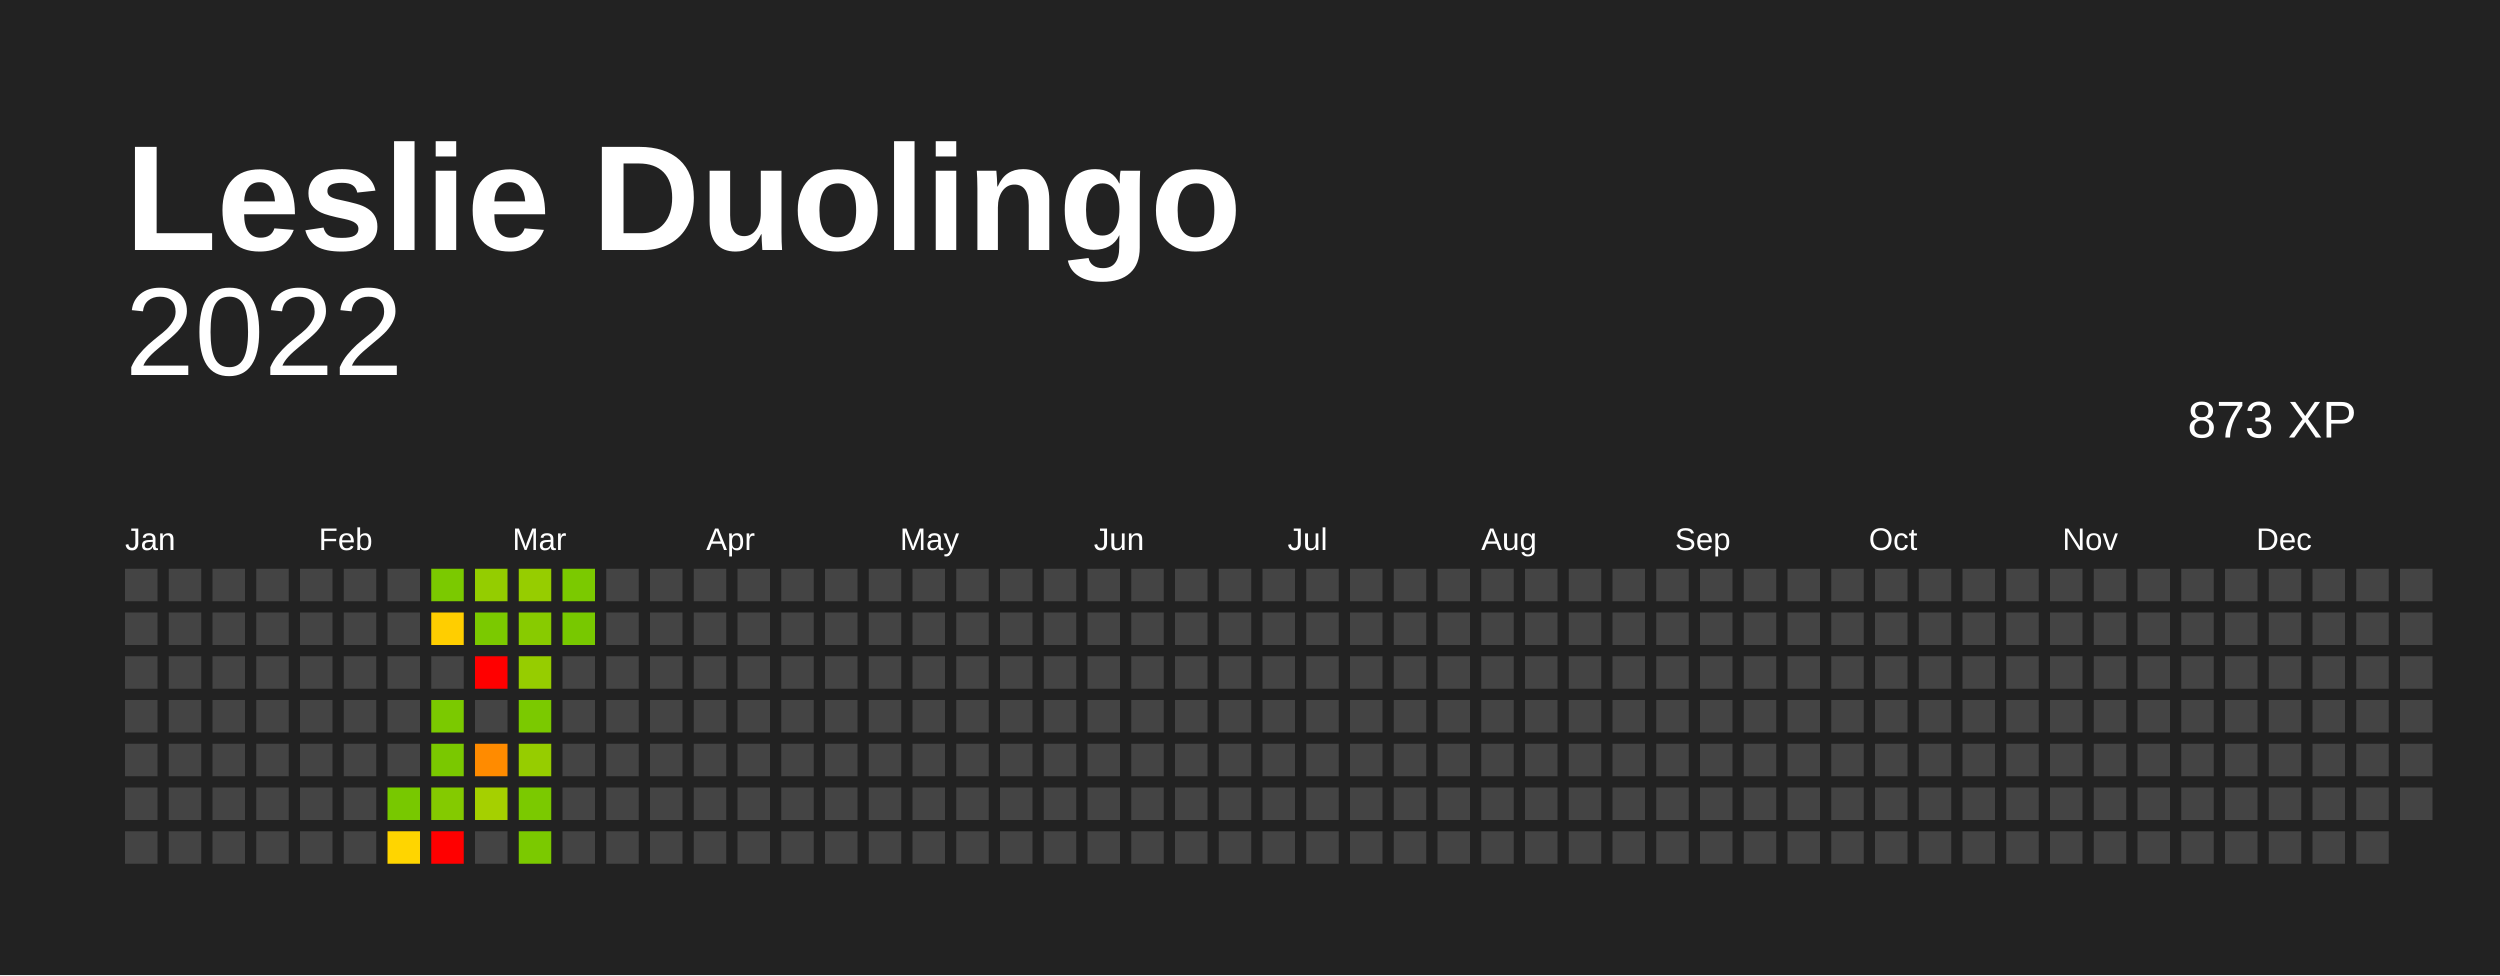
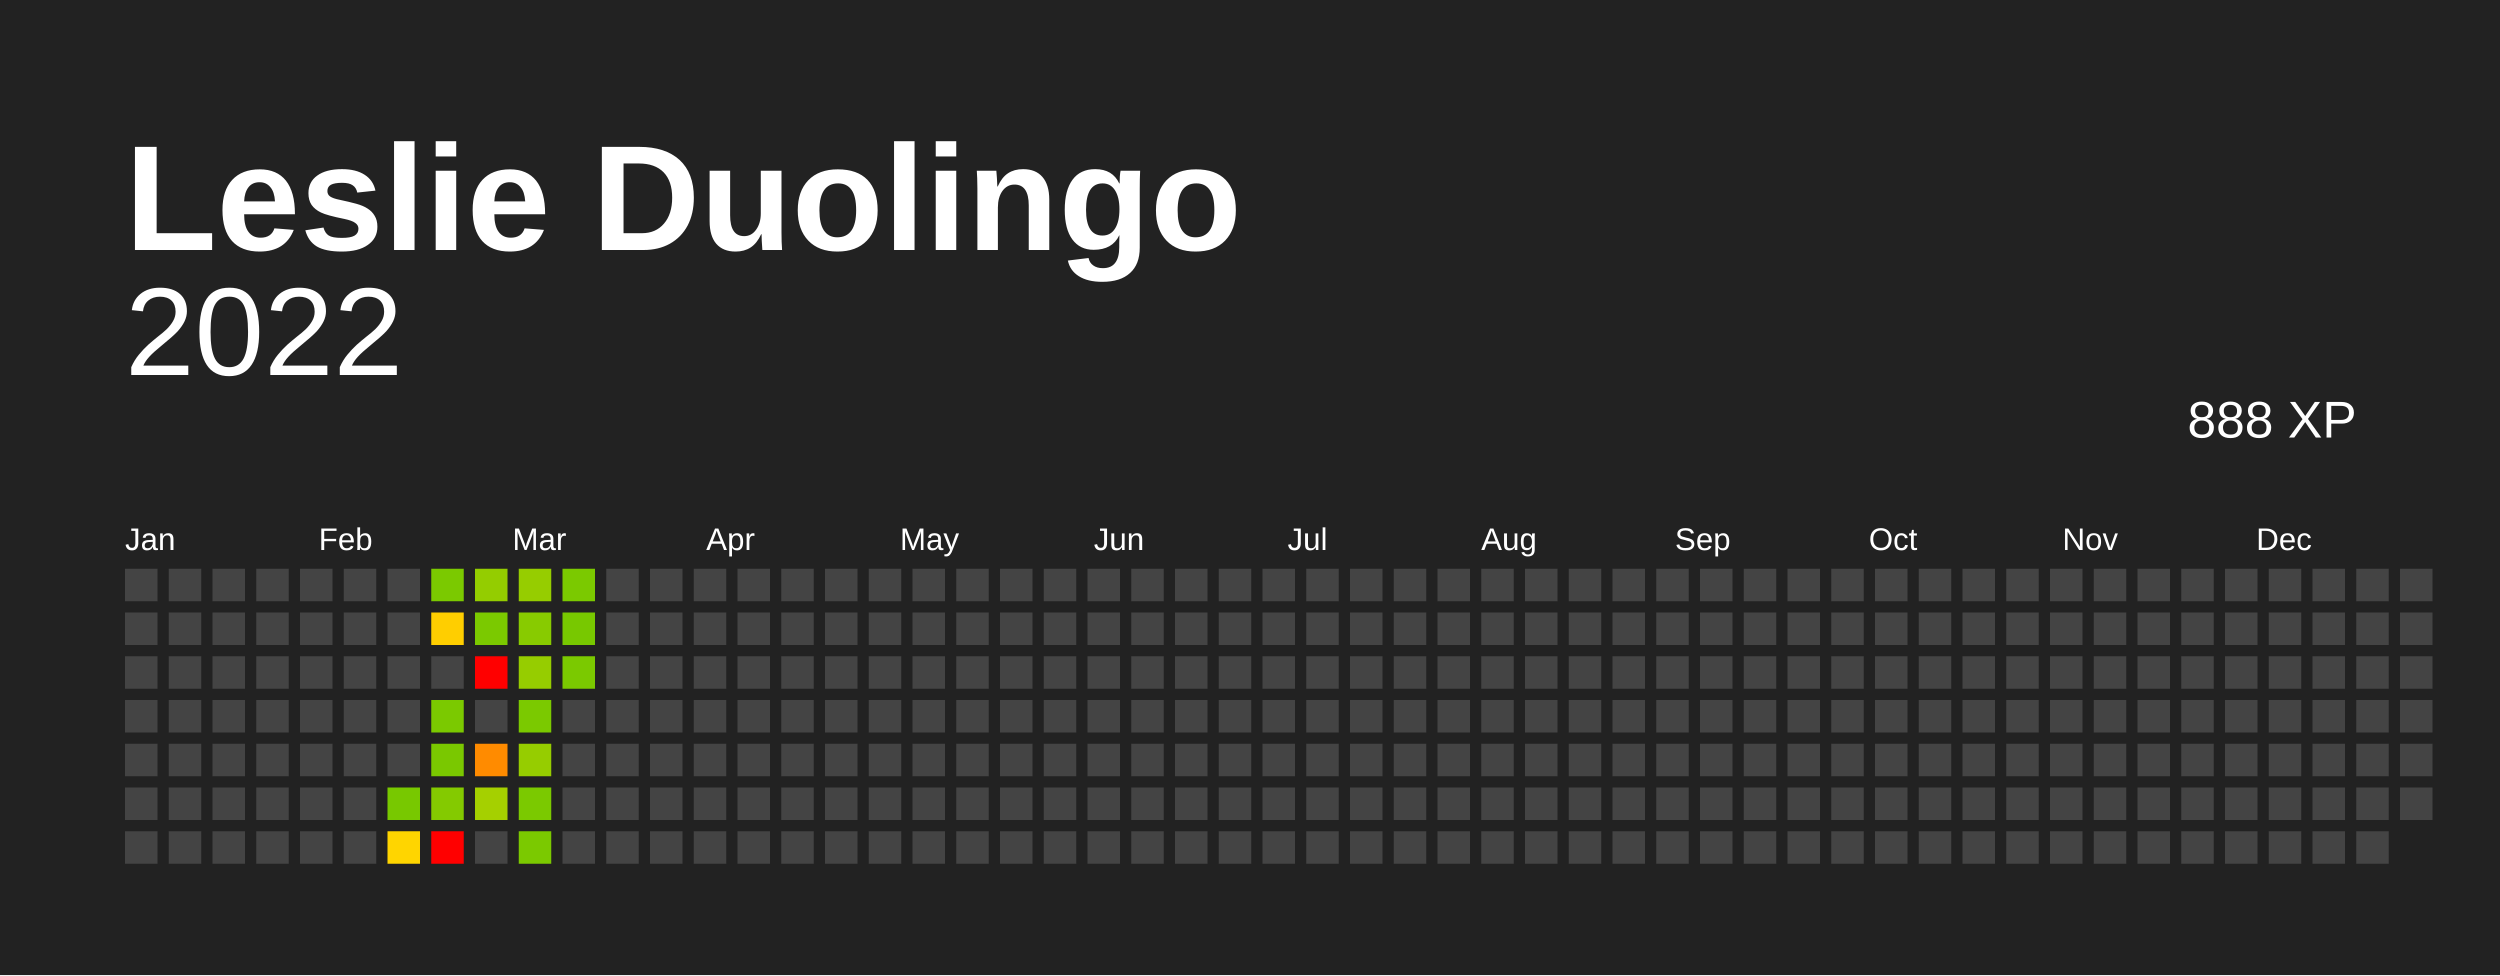
<svg xmlns="http://www.w3.org/2000/svg" baseProfile="full" height="78mm" version="1.1" viewBox="0,0,200,78" width="200mm">
  <defs />
  <rect fill="#222222" height="78" width="200" x="0" y="0" />
  <text fill="#FFFFFF" style="font-size:12px; font-family:Arial; font-weight:bold;" x="10" y="20">Leslie Duolingo</text>
  <text alignment-baseline="hanging" fill="#FFFFFF" style="font-size:10.0px; font-family:Arial;" x="10" y="30">2022</text>
-   <text alignment-baseline="hanging" fill="#FFFFFF" style="font-size:4.125px; font-family:Arial;" x="175" y="35">873 XP</text>
+   <text alignment-baseline="hanging" fill="#FFFFFF" style="font-size:4.125px; font-family:Arial;" x="175" y="35">888 XP</text>
  <text fill="#FFFFFF" style="font-size:2.5px; font-family:Arial" x="10.0" y="44">Jan</text>
  <text fill="#FFFFFF" style="font-size:2.5px; font-family:Arial" x="25.5" y="44">Feb</text>
  <text fill="#FFFFFF" style="font-size:2.5px; font-family:Arial" x="41.0" y="44">Mar</text>
  <text fill="#FFFFFF" style="font-size:2.5px; font-family:Arial" x="56.5" y="44">Apr</text>
  <text fill="#FFFFFF" style="font-size:2.5px; font-family:Arial" x="72.0" y="44">May</text>
  <text fill="#FFFFFF" style="font-size:2.5px; font-family:Arial" x="87.5" y="44">Jun</text>
  <text fill="#FFFFFF" style="font-size:2.5px; font-family:Arial" x="103.0" y="44">Jul</text>
  <text fill="#FFFFFF" style="font-size:2.5px; font-family:Arial" x="118.5" y="44">Aug</text>
  <text fill="#FFFFFF" style="font-size:2.5px; font-family:Arial" x="134.0" y="44">Sep</text>
  <text fill="#FFFFFF" style="font-size:2.5px; font-family:Arial" x="149.5" y="44">Oct</text>
  <text fill="#FFFFFF" style="font-size:2.5px; font-family:Arial" x="165.0" y="44">Nov</text>
  <text fill="#FFFFFF" style="font-size:2.5px; font-family:Arial" x="180.5" y="44">Dec</text>
  <rect fill="#444444" height="2.6" width="2.6" x="10.0" y="45.5" />
  <rect fill="#444444" height="2.6" width="2.6" x="10.0" y="49.0" />
  <rect fill="#444444" height="2.6" width="2.6" x="10.0" y="52.5" />
  <rect fill="#444444" height="2.6" width="2.6" x="10.0" y="56.0" />
  <rect fill="#444444" height="2.6" width="2.6" x="10.0" y="59.5" />
  <rect fill="#444444" height="2.6" width="2.6" x="10.0" y="63.0" />
  <rect fill="#444444" height="2.6" width="2.6" x="10.0" y="66.5" />
  <rect fill="#444444" height="2.6" width="2.6" x="13.5" y="45.5" />
  <rect fill="#444444" height="2.6" width="2.6" x="13.5" y="49.0" />
  <rect fill="#444444" height="2.6" width="2.6" x="13.5" y="52.5" />
  <rect fill="#444444" height="2.6" width="2.6" x="13.5" y="56.0" />
  <rect fill="#444444" height="2.6" width="2.6" x="13.5" y="59.5" />
  <rect fill="#444444" height="2.6" width="2.6" x="13.5" y="63.0" />
  <rect fill="#444444" height="2.6" width="2.6" x="13.5" y="66.5" />
  <rect fill="#444444" height="2.6" width="2.6" x="17.0" y="45.5" />
  <rect fill="#444444" height="2.6" width="2.6" x="17.0" y="49.0" />
  <rect fill="#444444" height="2.6" width="2.6" x="17.0" y="52.5" />
  <rect fill="#444444" height="2.6" width="2.6" x="17.0" y="56.0" />
  <rect fill="#444444" height="2.6" width="2.6" x="17.0" y="59.5" />
  <rect fill="#444444" height="2.6" width="2.6" x="17.0" y="63.0" />
  <rect fill="#444444" height="2.6" width="2.6" x="17.0" y="66.5" />
  <rect fill="#444444" height="2.6" width="2.6" x="20.5" y="45.5" />
  <rect fill="#444444" height="2.6" width="2.6" x="20.5" y="49.0" />
  <rect fill="#444444" height="2.6" width="2.6" x="20.5" y="52.5" />
  <rect fill="#444444" height="2.6" width="2.6" x="20.5" y="56.0" />
  <rect fill="#444444" height="2.6" width="2.6" x="20.5" y="59.5" />
  <rect fill="#444444" height="2.6" width="2.6" x="20.5" y="63.0" />
  <rect fill="#444444" height="2.6" width="2.6" x="20.5" y="66.5" />
  <rect fill="#444444" height="2.6" width="2.6" x="24.0" y="45.5" />
  <rect fill="#444444" height="2.6" width="2.6" x="24.0" y="49.0" />
  <rect fill="#444444" height="2.6" width="2.6" x="24.0" y="52.5" />
  <rect fill="#444444" height="2.6" width="2.6" x="24.0" y="56.0" />
  <rect fill="#444444" height="2.6" width="2.6" x="24.0" y="59.5" />
  <rect fill="#444444" height="2.6" width="2.6" x="24.0" y="63.0" />
  <rect fill="#444444" height="2.6" width="2.6" x="24.0" y="66.5" />
  <rect fill="#444444" height="2.6" width="2.6" x="27.5" y="45.5" />
  <rect fill="#444444" height="2.6" width="2.6" x="27.5" y="49.0" />
  <rect fill="#444444" height="2.6" width="2.6" x="27.5" y="52.5" />
  <rect fill="#444444" height="2.6" width="2.6" x="27.5" y="56.0" />
  <rect fill="#444444" height="2.6" width="2.6" x="27.5" y="59.5" />
  <rect fill="#444444" height="2.6" width="2.6" x="27.5" y="63.0" />
  <rect fill="#444444" height="2.6" width="2.6" x="27.5" y="66.5" />
  <rect fill="#444444" height="2.6" width="2.6" x="31.0" y="45.5" />
  <rect fill="#444444" height="2.6" width="2.6" x="31.0" y="49.0" />
  <rect fill="#444444" height="2.6" width="2.6" x="31.0" y="52.5" />
  <rect fill="#444444" height="2.6" width="2.6" x="31.0" y="56.0" />
  <rect fill="#444444" height="2.6" width="2.6" x="31.0" y="59.5" />
  <rect fill="#78c800" height="2.6" width="2.6" x="31.0" y="63.0" />
  <rect fill="#ffd500" height="2.6" width="2.6" x="31.0" y="66.5" />
  <rect fill="#7bc900" height="2.6" width="2.6" x="34.5" y="45.5" />
  <rect fill="#ffce00" height="2.6" width="2.6" x="34.5" y="49.0" />
  <rect fill="#444444" height="2.6" width="2.6" x="34.5" y="52.5" />
  <rect fill="#7bc900" height="2.6" width="2.6" x="34.5" y="56.0" />
  <rect fill="#7ac800" height="2.6" width="2.6" x="34.5" y="59.5" />
  <rect fill="#84ca00" height="2.6" width="2.6" x="34.5" y="63.0" />
  <rect fill="red" height="2.6" width="2.6" x="34.5" y="66.5" />
  <rect fill="#94cd00" height="2.6" width="2.6" x="38.0" y="45.5" />
  <rect fill="#7bc900" height="2.6" width="2.6" x="38.0" y="49.0" />
  <rect fill="red" height="2.6" width="2.6" x="38.0" y="52.5" />
  <rect fill="#444444" height="2.6" width="2.6" x="38.0" y="56.0" />
  <rect fill="#ff8b00" height="2.6" width="2.6" x="38.0" y="59.5" />
  <rect fill="#a5d000" height="2.6" width="2.6" x="38.0" y="63.0" />
  <rect fill="#444444" height="2.6" width="2.6" x="38.0" y="66.5" />
  <rect fill="#96cd00" height="2.6" width="2.6" x="41.5" y="45.5" />
  <rect fill="#88cb00" height="2.6" width="2.6" x="41.5" y="49.0" />
  <rect fill="#96cd00" height="2.6" width="2.6" x="41.5" y="52.5" />
  <rect fill="#7bc900" height="2.6" width="2.6" x="41.5" y="56.0" />
  <rect fill="#96cd00" height="2.6" width="2.6" x="41.5" y="59.5" />
  <rect fill="#7bc900" height="2.6" width="2.6" x="41.5" y="63.0" />
  <rect fill="#7bc900" height="2.6" width="2.6" x="41.5" y="66.5" />
  <rect fill="#7bc900" height="2.6" width="2.6" x="45.0" y="45.5" />
  <rect fill="#78c800" height="2.6" width="2.6" x="45.0" y="49.0" />
-   <rect fill="#444444" height="2.6" width="2.6" x="45.0" y="52.5" />
+   <rect fill="#7bc900" height="2.6" width="2.6" x="45.0" y="52.5" />
  <rect fill="#444444" height="2.6" width="2.6" x="45.0" y="56.0" />
  <rect fill="#444444" height="2.6" width="2.6" x="45.0" y="59.5" />
  <rect fill="#444444" height="2.6" width="2.6" x="45.0" y="63.0" />
  <rect fill="#444444" height="2.6" width="2.6" x="45.0" y="66.5" />
  <rect fill="#444444" height="2.6" width="2.6" x="48.5" y="45.5" />
  <rect fill="#444444" height="2.6" width="2.6" x="48.5" y="49.0" />
  <rect fill="#444444" height="2.6" width="2.6" x="48.5" y="52.5" />
  <rect fill="#444444" height="2.6" width="2.6" x="48.5" y="56.0" />
  <rect fill="#444444" height="2.6" width="2.6" x="48.5" y="59.5" />
  <rect fill="#444444" height="2.6" width="2.6" x="48.5" y="63.0" />
  <rect fill="#444444" height="2.6" width="2.6" x="48.5" y="66.5" />
  <rect fill="#444444" height="2.6" width="2.6" x="52.0" y="45.5" />
  <rect fill="#444444" height="2.6" width="2.6" x="52.0" y="49.0" />
  <rect fill="#444444" height="2.6" width="2.6" x="52.0" y="52.5" />
  <rect fill="#444444" height="2.6" width="2.6" x="52.0" y="56.0" />
  <rect fill="#444444" height="2.6" width="2.6" x="52.0" y="59.5" />
  <rect fill="#444444" height="2.6" width="2.6" x="52.0" y="63.0" />
  <rect fill="#444444" height="2.6" width="2.6" x="52.0" y="66.5" />
  <rect fill="#444444" height="2.6" width="2.6" x="55.5" y="45.5" />
  <rect fill="#444444" height="2.6" width="2.6" x="55.5" y="49.0" />
  <rect fill="#444444" height="2.6" width="2.6" x="55.5" y="52.5" />
  <rect fill="#444444" height="2.6" width="2.6" x="55.5" y="56.0" />
  <rect fill="#444444" height="2.6" width="2.6" x="55.5" y="59.5" />
  <rect fill="#444444" height="2.6" width="2.6" x="55.5" y="63.0" />
  <rect fill="#444444" height="2.6" width="2.6" x="55.5" y="66.5" />
  <rect fill="#444444" height="2.6" width="2.6" x="59.0" y="45.5" />
  <rect fill="#444444" height="2.6" width="2.6" x="59.0" y="49.0" />
  <rect fill="#444444" height="2.6" width="2.6" x="59.0" y="52.5" />
  <rect fill="#444444" height="2.6" width="2.6" x="59.0" y="56.0" />
  <rect fill="#444444" height="2.6" width="2.6" x="59.0" y="59.5" />
  <rect fill="#444444" height="2.6" width="2.6" x="59.0" y="63.0" />
  <rect fill="#444444" height="2.6" width="2.6" x="59.0" y="66.5" />
  <rect fill="#444444" height="2.6" width="2.6" x="62.5" y="45.5" />
  <rect fill="#444444" height="2.6" width="2.6" x="62.5" y="49.0" />
  <rect fill="#444444" height="2.6" width="2.6" x="62.5" y="52.5" />
  <rect fill="#444444" height="2.6" width="2.6" x="62.5" y="56.0" />
  <rect fill="#444444" height="2.6" width="2.6" x="62.5" y="59.5" />
  <rect fill="#444444" height="2.6" width="2.6" x="62.5" y="63.0" />
  <rect fill="#444444" height="2.6" width="2.6" x="62.5" y="66.5" />
  <rect fill="#444444" height="2.6" width="2.6" x="66.0" y="45.5" />
  <rect fill="#444444" height="2.6" width="2.6" x="66.0" y="49.0" />
  <rect fill="#444444" height="2.6" width="2.6" x="66.0" y="52.5" />
  <rect fill="#444444" height="2.6" width="2.6" x="66.0" y="56.0" />
  <rect fill="#444444" height="2.6" width="2.6" x="66.0" y="59.5" />
  <rect fill="#444444" height="2.6" width="2.6" x="66.0" y="63.0" />
  <rect fill="#444444" height="2.6" width="2.6" x="66.0" y="66.5" />
  <rect fill="#444444" height="2.6" width="2.6" x="69.5" y="45.5" />
  <rect fill="#444444" height="2.6" width="2.6" x="69.5" y="49.0" />
  <rect fill="#444444" height="2.6" width="2.6" x="69.5" y="52.5" />
  <rect fill="#444444" height="2.6" width="2.6" x="69.5" y="56.0" />
  <rect fill="#444444" height="2.6" width="2.6" x="69.5" y="59.5" />
  <rect fill="#444444" height="2.6" width="2.6" x="69.5" y="63.0" />
  <rect fill="#444444" height="2.6" width="2.6" x="69.5" y="66.5" />
  <rect fill="#444444" height="2.6" width="2.6" x="73.0" y="45.5" />
  <rect fill="#444444" height="2.6" width="2.6" x="73.0" y="49.0" />
  <rect fill="#444444" height="2.6" width="2.6" x="73.0" y="52.5" />
  <rect fill="#444444" height="2.6" width="2.6" x="73.0" y="56.0" />
  <rect fill="#444444" height="2.6" width="2.6" x="73.0" y="59.5" />
  <rect fill="#444444" height="2.6" width="2.6" x="73.0" y="63.0" />
  <rect fill="#444444" height="2.6" width="2.6" x="73.0" y="66.5" />
  <rect fill="#444444" height="2.6" width="2.6" x="76.5" y="45.5" />
  <rect fill="#444444" height="2.6" width="2.6" x="76.5" y="49.0" />
  <rect fill="#444444" height="2.6" width="2.6" x="76.5" y="52.5" />
  <rect fill="#444444" height="2.6" width="2.6" x="76.5" y="56.0" />
  <rect fill="#444444" height="2.6" width="2.6" x="76.5" y="59.5" />
  <rect fill="#444444" height="2.6" width="2.6" x="76.5" y="63.0" />
  <rect fill="#444444" height="2.6" width="2.6" x="76.5" y="66.5" />
  <rect fill="#444444" height="2.6" width="2.6" x="80.0" y="45.5" />
  <rect fill="#444444" height="2.6" width="2.6" x="80.0" y="49.0" />
  <rect fill="#444444" height="2.6" width="2.6" x="80.0" y="52.5" />
  <rect fill="#444444" height="2.6" width="2.6" x="80.0" y="56.0" />
  <rect fill="#444444" height="2.6" width="2.6" x="80.0" y="59.5" />
  <rect fill="#444444" height="2.6" width="2.6" x="80.0" y="63.0" />
  <rect fill="#444444" height="2.6" width="2.6" x="80.0" y="66.5" />
  <rect fill="#444444" height="2.6" width="2.6" x="83.5" y="45.5" />
  <rect fill="#444444" height="2.6" width="2.6" x="83.5" y="49.0" />
  <rect fill="#444444" height="2.6" width="2.6" x="83.5" y="52.5" />
  <rect fill="#444444" height="2.6" width="2.6" x="83.5" y="56.0" />
  <rect fill="#444444" height="2.6" width="2.6" x="83.5" y="59.5" />
  <rect fill="#444444" height="2.6" width="2.6" x="83.5" y="63.0" />
  <rect fill="#444444" height="2.6" width="2.6" x="83.5" y="66.5" />
  <rect fill="#444444" height="2.6" width="2.6" x="87.0" y="45.5" />
  <rect fill="#444444" height="2.6" width="2.6" x="87.0" y="49.0" />
  <rect fill="#444444" height="2.6" width="2.6" x="87.0" y="52.5" />
  <rect fill="#444444" height="2.6" width="2.6" x="87.0" y="56.0" />
  <rect fill="#444444" height="2.6" width="2.6" x="87.0" y="59.5" />
  <rect fill="#444444" height="2.6" width="2.6" x="87.0" y="63.0" />
  <rect fill="#444444" height="2.6" width="2.6" x="87.0" y="66.5" />
  <rect fill="#444444" height="2.6" width="2.6" x="90.5" y="45.5" />
  <rect fill="#444444" height="2.6" width="2.6" x="90.5" y="49.0" />
  <rect fill="#444444" height="2.6" width="2.6" x="90.5" y="52.5" />
  <rect fill="#444444" height="2.6" width="2.6" x="90.5" y="56.0" />
  <rect fill="#444444" height="2.6" width="2.6" x="90.5" y="59.5" />
  <rect fill="#444444" height="2.6" width="2.6" x="90.5" y="63.0" />
  <rect fill="#444444" height="2.6" width="2.6" x="90.5" y="66.5" />
  <rect fill="#444444" height="2.6" width="2.6" x="94.0" y="45.5" />
  <rect fill="#444444" height="2.6" width="2.6" x="94.0" y="49.0" />
  <rect fill="#444444" height="2.6" width="2.6" x="94.0" y="52.5" />
  <rect fill="#444444" height="2.6" width="2.6" x="94.0" y="56.0" />
  <rect fill="#444444" height="2.6" width="2.6" x="94.0" y="59.5" />
  <rect fill="#444444" height="2.6" width="2.6" x="94.0" y="63.0" />
  <rect fill="#444444" height="2.6" width="2.6" x="94.0" y="66.5" />
  <rect fill="#444444" height="2.6" width="2.6" x="97.5" y="45.5" />
  <rect fill="#444444" height="2.6" width="2.6" x="97.5" y="49.0" />
  <rect fill="#444444" height="2.6" width="2.6" x="97.5" y="52.5" />
  <rect fill="#444444" height="2.6" width="2.6" x="97.5" y="56.0" />
  <rect fill="#444444" height="2.6" width="2.6" x="97.5" y="59.5" />
  <rect fill="#444444" height="2.6" width="2.6" x="97.5" y="63.0" />
  <rect fill="#444444" height="2.6" width="2.6" x="97.5" y="66.5" />
  <rect fill="#444444" height="2.6" width="2.6" x="101.0" y="45.5" />
  <rect fill="#444444" height="2.6" width="2.6" x="101.0" y="49.0" />
  <rect fill="#444444" height="2.6" width="2.6" x="101.0" y="52.5" />
  <rect fill="#444444" height="2.6" width="2.6" x="101.0" y="56.0" />
  <rect fill="#444444" height="2.6" width="2.6" x="101.0" y="59.5" />
  <rect fill="#444444" height="2.6" width="2.6" x="101.0" y="63.0" />
  <rect fill="#444444" height="2.6" width="2.6" x="101.0" y="66.5" />
  <rect fill="#444444" height="2.6" width="2.6" x="104.5" y="45.5" />
  <rect fill="#444444" height="2.6" width="2.6" x="104.5" y="49.0" />
  <rect fill="#444444" height="2.6" width="2.6" x="104.5" y="52.5" />
  <rect fill="#444444" height="2.6" width="2.6" x="104.5" y="56.0" />
  <rect fill="#444444" height="2.6" width="2.6" x="104.5" y="59.5" />
  <rect fill="#444444" height="2.6" width="2.6" x="104.5" y="63.0" />
  <rect fill="#444444" height="2.6" width="2.6" x="104.5" y="66.5" />
  <rect fill="#444444" height="2.6" width="2.6" x="108.0" y="45.5" />
  <rect fill="#444444" height="2.6" width="2.6" x="108.0" y="49.0" />
  <rect fill="#444444" height="2.6" width="2.6" x="108.0" y="52.5" />
  <rect fill="#444444" height="2.6" width="2.6" x="108.0" y="56.0" />
  <rect fill="#444444" height="2.6" width="2.6" x="108.0" y="59.5" />
  <rect fill="#444444" height="2.6" width="2.6" x="108.0" y="63.0" />
  <rect fill="#444444" height="2.6" width="2.6" x="108.0" y="66.5" />
  <rect fill="#444444" height="2.6" width="2.6" x="111.5" y="45.5" />
  <rect fill="#444444" height="2.6" width="2.6" x="111.5" y="49.0" />
  <rect fill="#444444" height="2.6" width="2.6" x="111.5" y="52.5" />
  <rect fill="#444444" height="2.6" width="2.6" x="111.5" y="56.0" />
  <rect fill="#444444" height="2.6" width="2.6" x="111.5" y="59.5" />
  <rect fill="#444444" height="2.6" width="2.6" x="111.5" y="63.0" />
  <rect fill="#444444" height="2.6" width="2.6" x="111.5" y="66.5" />
  <rect fill="#444444" height="2.6" width="2.6" x="115.0" y="45.5" />
  <rect fill="#444444" height="2.6" width="2.6" x="115.0" y="49.0" />
  <rect fill="#444444" height="2.6" width="2.6" x="115.0" y="52.5" />
  <rect fill="#444444" height="2.6" width="2.6" x="115.0" y="56.0" />
  <rect fill="#444444" height="2.6" width="2.6" x="115.0" y="59.5" />
  <rect fill="#444444" height="2.6" width="2.6" x="115.0" y="63.0" />
  <rect fill="#444444" height="2.6" width="2.6" x="115.0" y="66.5" />
  <rect fill="#444444" height="2.6" width="2.6" x="118.5" y="45.5" />
  <rect fill="#444444" height="2.6" width="2.6" x="118.5" y="49.0" />
  <rect fill="#444444" height="2.6" width="2.6" x="118.5" y="52.5" />
  <rect fill="#444444" height="2.6" width="2.6" x="118.5" y="56.0" />
  <rect fill="#444444" height="2.6" width="2.6" x="118.5" y="59.5" />
  <rect fill="#444444" height="2.6" width="2.6" x="118.5" y="63.0" />
  <rect fill="#444444" height="2.6" width="2.6" x="118.5" y="66.5" />
  <rect fill="#444444" height="2.6" width="2.6" x="122.0" y="45.5" />
  <rect fill="#444444" height="2.6" width="2.6" x="122.0" y="49.0" />
  <rect fill="#444444" height="2.6" width="2.6" x="122.0" y="52.5" />
  <rect fill="#444444" height="2.6" width="2.6" x="122.0" y="56.0" />
  <rect fill="#444444" height="2.6" width="2.6" x="122.0" y="59.5" />
  <rect fill="#444444" height="2.6" width="2.6" x="122.0" y="63.0" />
  <rect fill="#444444" height="2.6" width="2.6" x="122.0" y="66.5" />
  <rect fill="#444444" height="2.6" width="2.6" x="125.5" y="45.5" />
  <rect fill="#444444" height="2.6" width="2.6" x="125.5" y="49.0" />
  <rect fill="#444444" height="2.6" width="2.6" x="125.5" y="52.5" />
  <rect fill="#444444" height="2.6" width="2.6" x="125.5" y="56.0" />
  <rect fill="#444444" height="2.6" width="2.6" x="125.5" y="59.5" />
  <rect fill="#444444" height="2.6" width="2.6" x="125.5" y="63.0" />
  <rect fill="#444444" height="2.6" width="2.6" x="125.5" y="66.5" />
  <rect fill="#444444" height="2.6" width="2.6" x="129.0" y="45.5" />
  <rect fill="#444444" height="2.6" width="2.6" x="129.0" y="49.0" />
  <rect fill="#444444" height="2.6" width="2.6" x="129.0" y="52.5" />
  <rect fill="#444444" height="2.6" width="2.6" x="129.0" y="56.0" />
  <rect fill="#444444" height="2.6" width="2.6" x="129.0" y="59.5" />
  <rect fill="#444444" height="2.6" width="2.6" x="129.0" y="63.0" />
  <rect fill="#444444" height="2.6" width="2.6" x="129.0" y="66.5" />
  <rect fill="#444444" height="2.6" width="2.6" x="132.5" y="45.5" />
  <rect fill="#444444" height="2.6" width="2.6" x="132.5" y="49.0" />
  <rect fill="#444444" height="2.6" width="2.6" x="132.5" y="52.5" />
  <rect fill="#444444" height="2.6" width="2.6" x="132.5" y="56.0" />
  <rect fill="#444444" height="2.6" width="2.6" x="132.5" y="59.5" />
  <rect fill="#444444" height="2.6" width="2.6" x="132.5" y="63.0" />
  <rect fill="#444444" height="2.6" width="2.6" x="132.5" y="66.5" />
  <rect fill="#444444" height="2.6" width="2.6" x="136.0" y="45.5" />
  <rect fill="#444444" height="2.6" width="2.6" x="136.0" y="49.0" />
  <rect fill="#444444" height="2.6" width="2.6" x="136.0" y="52.5" />
  <rect fill="#444444" height="2.6" width="2.6" x="136.0" y="56.0" />
  <rect fill="#444444" height="2.6" width="2.6" x="136.0" y="59.5" />
  <rect fill="#444444" height="2.6" width="2.6" x="136.0" y="63.0" />
  <rect fill="#444444" height="2.6" width="2.6" x="136.0" y="66.5" />
  <rect fill="#444444" height="2.6" width="2.6" x="139.5" y="45.5" />
  <rect fill="#444444" height="2.6" width="2.6" x="139.5" y="49.0" />
  <rect fill="#444444" height="2.6" width="2.6" x="139.5" y="52.5" />
  <rect fill="#444444" height="2.6" width="2.6" x="139.5" y="56.0" />
  <rect fill="#444444" height="2.6" width="2.6" x="139.5" y="59.5" />
  <rect fill="#444444" height="2.6" width="2.6" x="139.5" y="63.0" />
  <rect fill="#444444" height="2.6" width="2.6" x="139.5" y="66.5" />
  <rect fill="#444444" height="2.6" width="2.6" x="143.0" y="45.5" />
  <rect fill="#444444" height="2.6" width="2.6" x="143.0" y="49.0" />
  <rect fill="#444444" height="2.6" width="2.6" x="143.0" y="52.5" />
  <rect fill="#444444" height="2.6" width="2.6" x="143.0" y="56.0" />
  <rect fill="#444444" height="2.6" width="2.6" x="143.0" y="59.5" />
  <rect fill="#444444" height="2.6" width="2.6" x="143.0" y="63.0" />
  <rect fill="#444444" height="2.6" width="2.6" x="143.0" y="66.5" />
  <rect fill="#444444" height="2.6" width="2.6" x="146.5" y="45.5" />
  <rect fill="#444444" height="2.6" width="2.6" x="146.5" y="49.0" />
  <rect fill="#444444" height="2.6" width="2.6" x="146.5" y="52.5" />
  <rect fill="#444444" height="2.6" width="2.6" x="146.5" y="56.0" />
  <rect fill="#444444" height="2.6" width="2.6" x="146.5" y="59.5" />
  <rect fill="#444444" height="2.6" width="2.6" x="146.5" y="63.0" />
  <rect fill="#444444" height="2.6" width="2.6" x="146.5" y="66.5" />
  <rect fill="#444444" height="2.6" width="2.6" x="150.0" y="45.5" />
  <rect fill="#444444" height="2.6" width="2.6" x="150.0" y="49.0" />
  <rect fill="#444444" height="2.6" width="2.6" x="150.0" y="52.5" />
  <rect fill="#444444" height="2.6" width="2.6" x="150.0" y="56.0" />
  <rect fill="#444444" height="2.6" width="2.6" x="150.0" y="59.5" />
  <rect fill="#444444" height="2.6" width="2.6" x="150.0" y="63.0" />
  <rect fill="#444444" height="2.6" width="2.6" x="150.0" y="66.5" />
  <rect fill="#444444" height="2.6" width="2.6" x="153.5" y="45.5" />
  <rect fill="#444444" height="2.6" width="2.6" x="153.5" y="49.0" />
  <rect fill="#444444" height="2.6" width="2.6" x="153.5" y="52.5" />
  <rect fill="#444444" height="2.6" width="2.6" x="153.5" y="56.0" />
  <rect fill="#444444" height="2.6" width="2.6" x="153.5" y="59.5" />
  <rect fill="#444444" height="2.6" width="2.6" x="153.5" y="63.0" />
  <rect fill="#444444" height="2.6" width="2.6" x="153.5" y="66.5" />
  <rect fill="#444444" height="2.6" width="2.6" x="157.0" y="45.5" />
  <rect fill="#444444" height="2.6" width="2.6" x="157.0" y="49.0" />
  <rect fill="#444444" height="2.6" width="2.6" x="157.0" y="52.5" />
  <rect fill="#444444" height="2.6" width="2.6" x="157.0" y="56.0" />
  <rect fill="#444444" height="2.6" width="2.6" x="157.0" y="59.5" />
  <rect fill="#444444" height="2.6" width="2.6" x="157.0" y="63.0" />
  <rect fill="#444444" height="2.6" width="2.6" x="157.0" y="66.5" />
  <rect fill="#444444" height="2.6" width="2.6" x="160.5" y="45.5" />
  <rect fill="#444444" height="2.6" width="2.6" x="160.5" y="49.0" />
  <rect fill="#444444" height="2.6" width="2.6" x="160.5" y="52.5" />
  <rect fill="#444444" height="2.6" width="2.6" x="160.5" y="56.0" />
  <rect fill="#444444" height="2.6" width="2.6" x="160.5" y="59.5" />
  <rect fill="#444444" height="2.6" width="2.6" x="160.5" y="63.0" />
  <rect fill="#444444" height="2.6" width="2.6" x="160.5" y="66.5" />
  <rect fill="#444444" height="2.6" width="2.6" x="164.0" y="45.5" />
  <rect fill="#444444" height="2.6" width="2.6" x="164.0" y="49.0" />
  <rect fill="#444444" height="2.6" width="2.6" x="164.0" y="52.5" />
  <rect fill="#444444" height="2.6" width="2.6" x="164.0" y="56.0" />
  <rect fill="#444444" height="2.6" width="2.6" x="164.0" y="59.5" />
  <rect fill="#444444" height="2.6" width="2.6" x="164.0" y="63.0" />
  <rect fill="#444444" height="2.6" width="2.6" x="164.0" y="66.5" />
  <rect fill="#444444" height="2.6" width="2.6" x="167.5" y="45.5" />
  <rect fill="#444444" height="2.6" width="2.6" x="167.5" y="49.0" />
  <rect fill="#444444" height="2.6" width="2.6" x="167.5" y="52.5" />
  <rect fill="#444444" height="2.6" width="2.6" x="167.5" y="56.0" />
  <rect fill="#444444" height="2.6" width="2.6" x="167.5" y="59.5" />
  <rect fill="#444444" height="2.6" width="2.6" x="167.5" y="63.0" />
  <rect fill="#444444" height="2.6" width="2.6" x="167.5" y="66.5" />
  <rect fill="#444444" height="2.6" width="2.6" x="171.0" y="45.5" />
  <rect fill="#444444" height="2.6" width="2.6" x="171.0" y="49.0" />
  <rect fill="#444444" height="2.6" width="2.6" x="171.0" y="52.5" />
  <rect fill="#444444" height="2.6" width="2.6" x="171.0" y="56.0" />
  <rect fill="#444444" height="2.6" width="2.6" x="171.0" y="59.5" />
  <rect fill="#444444" height="2.6" width="2.6" x="171.0" y="63.0" />
  <rect fill="#444444" height="2.6" width="2.6" x="171.0" y="66.5" />
  <rect fill="#444444" height="2.6" width="2.6" x="174.5" y="45.5" />
  <rect fill="#444444" height="2.6" width="2.6" x="174.5" y="49.0" />
  <rect fill="#444444" height="2.6" width="2.6" x="174.5" y="52.5" />
  <rect fill="#444444" height="2.6" width="2.6" x="174.5" y="56.0" />
  <rect fill="#444444" height="2.6" width="2.6" x="174.5" y="59.5" />
  <rect fill="#444444" height="2.6" width="2.6" x="174.5" y="63.0" />
  <rect fill="#444444" height="2.6" width="2.6" x="174.5" y="66.5" />
  <rect fill="#444444" height="2.6" width="2.6" x="178.0" y="45.5" />
  <rect fill="#444444" height="2.6" width="2.6" x="178.0" y="49.0" />
  <rect fill="#444444" height="2.6" width="2.6" x="178.0" y="52.5" />
  <rect fill="#444444" height="2.6" width="2.6" x="178.0" y="56.0" />
  <rect fill="#444444" height="2.6" width="2.6" x="178.0" y="59.5" />
  <rect fill="#444444" height="2.6" width="2.6" x="178.0" y="63.0" />
  <rect fill="#444444" height="2.6" width="2.6" x="178.0" y="66.5" />
  <rect fill="#444444" height="2.6" width="2.6" x="181.5" y="45.5" />
  <rect fill="#444444" height="2.6" width="2.6" x="181.5" y="49.0" />
  <rect fill="#444444" height="2.6" width="2.6" x="181.5" y="52.5" />
  <rect fill="#444444" height="2.6" width="2.6" x="181.5" y="56.0" />
  <rect fill="#444444" height="2.6" width="2.6" x="181.5" y="59.5" />
  <rect fill="#444444" height="2.6" width="2.6" x="181.5" y="63.0" />
  <rect fill="#444444" height="2.6" width="2.6" x="181.5" y="66.5" />
  <rect fill="#444444" height="2.6" width="2.6" x="185.0" y="45.5" />
  <rect fill="#444444" height="2.6" width="2.6" x="185.0" y="49.0" />
  <rect fill="#444444" height="2.6" width="2.6" x="185.0" y="52.5" />
  <rect fill="#444444" height="2.6" width="2.6" x="185.0" y="56.0" />
  <rect fill="#444444" height="2.6" width="2.6" x="185.0" y="59.5" />
  <rect fill="#444444" height="2.6" width="2.6" x="185.0" y="63.0" />
  <rect fill="#444444" height="2.6" width="2.6" x="185.0" y="66.5" />
  <rect fill="#444444" height="2.6" width="2.6" x="188.5" y="45.5" />
  <rect fill="#444444" height="2.6" width="2.6" x="188.5" y="49.0" />
  <rect fill="#444444" height="2.6" width="2.6" x="188.5" y="52.5" />
  <rect fill="#444444" height="2.6" width="2.6" x="188.5" y="56.0" />
  <rect fill="#444444" height="2.6" width="2.6" x="188.5" y="59.5" />
  <rect fill="#444444" height="2.6" width="2.6" x="188.5" y="63.0" />
  <rect fill="#444444" height="2.6" width="2.6" x="188.5" y="66.5" />
  <rect fill="#444444" height="2.6" width="2.6" x="192.0" y="45.5" />
  <rect fill="#444444" height="2.6" width="2.6" x="192.0" y="49.0" />
  <rect fill="#444444" height="2.6" width="2.6" x="192.0" y="52.5" />
  <rect fill="#444444" height="2.6" width="2.6" x="192.0" y="56.0" />
  <rect fill="#444444" height="2.6" width="2.6" x="192.0" y="59.5" />
  <rect fill="#444444" height="2.6" width="2.6" x="192.0" y="63.0" />
</svg>
